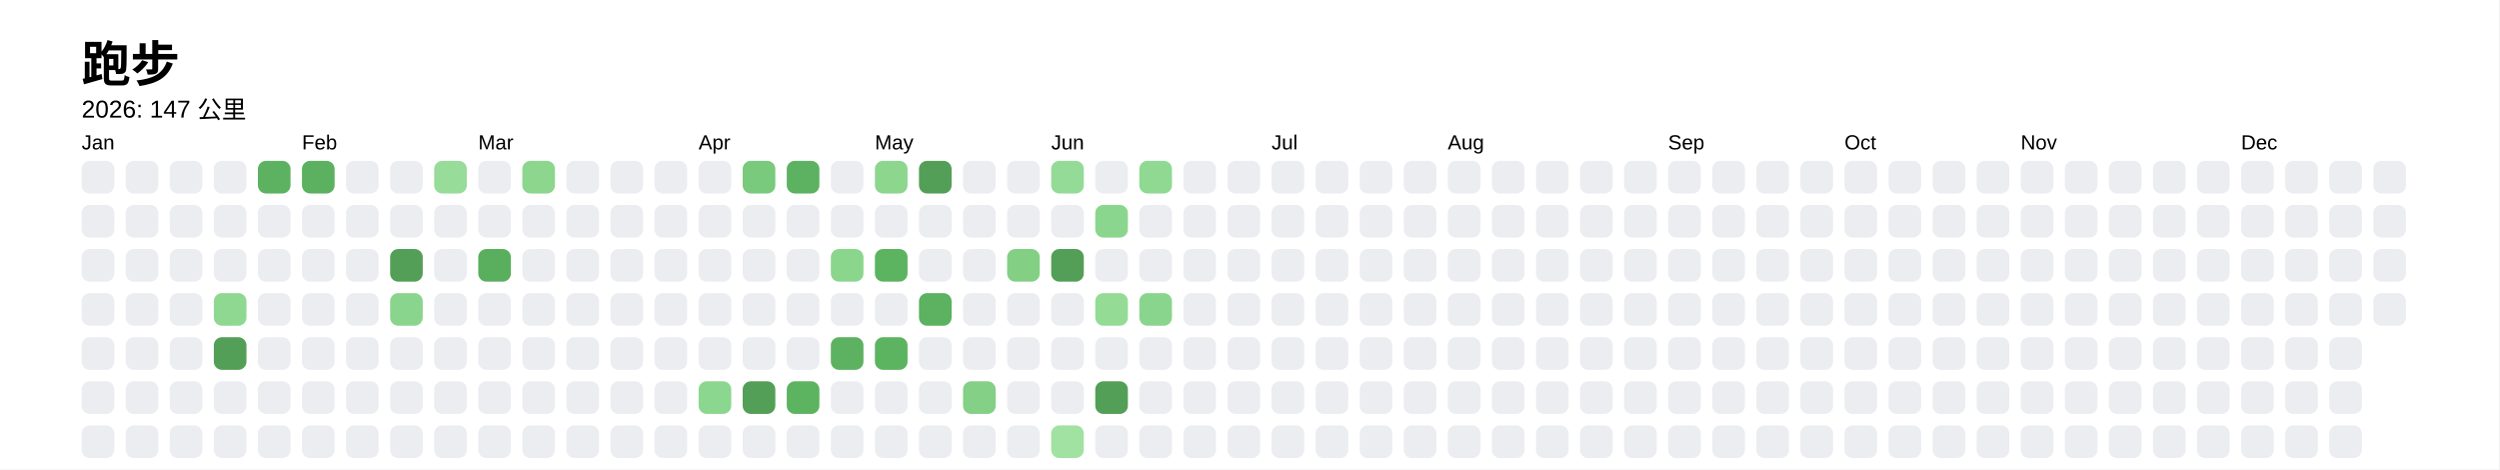
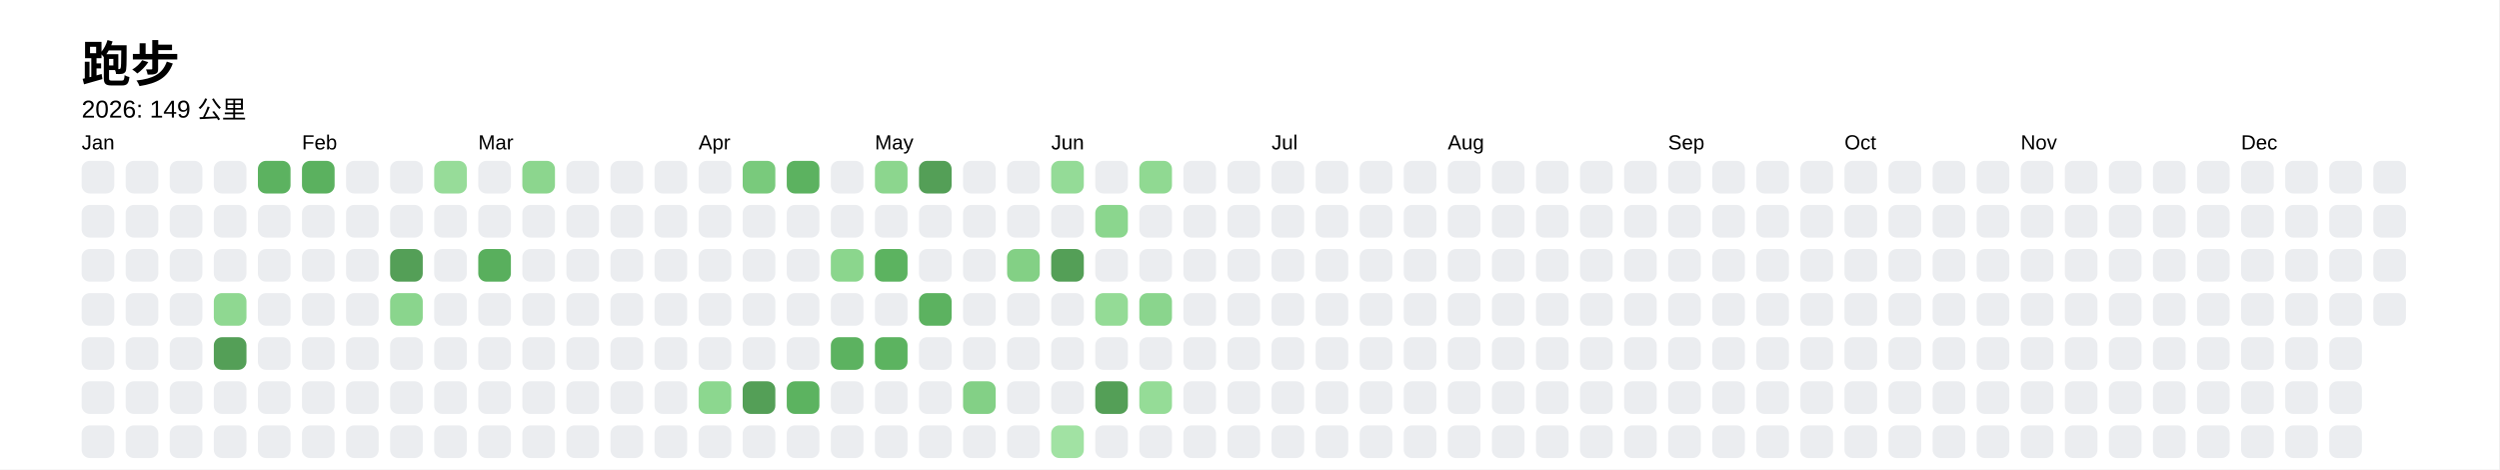
<svg xmlns="http://www.w3.org/2000/svg" baseProfile="full" height="57.5mm" version="1.1" viewBox="0,0,306.2,57.5" width="306.2mm">
  <defs />
  <rect fill="#FFFFFF" height="57.5" width="306.2" x="0" y="0" />
  <text fill="#000000" style="font-size:6px; font-family:Arial; font-weight:bold;" x="10" y="10">跑步</text>
-   <text fill="#000000" style="font-size:3px; font-family:Arial;" x="10" y="14.4">2026: 147 公里</text>
+   <text fill="#000000" style="font-size:3px; font-family:Arial;" x="10" y="14.4">2026: 149 公里</text>
  <text fill="#000000" style="font-size:2.5px; font-family:Arial" x="10" y="18.3">Jan</text>
  <rect fill="#EBEDF0" height="4" rx="1" ry="1" width="4" x="10" y="19.7" />
  <rect fill="#EBEDF0" height="4" rx="1" ry="1" width="4" x="10" y="25.1" />
  <rect fill="#EBEDF0" height="4" rx="1" ry="1" width="4" x="10" y="30.5" />
  <rect fill="#EBEDF0" height="4" rx="1" ry="1" width="4" x="10" y="35.9" />
  <rect fill="#EBEDF0" height="4" rx="1" ry="1" width="4" x="10" y="41.3" />
  <rect fill="#EBEDF0" height="4" rx="1" ry="1" width="4" x="10" y="46.7" />
  <rect fill="#EBEDF0" height="4" rx="1" ry="1" width="4" x="10" y="52.1" />
  <rect fill="#EBEDF0" height="4" rx="1" ry="1" width="4" x="15.4" y="19.7" />
  <rect fill="#EBEDF0" height="4" rx="1" ry="1" width="4" x="15.4" y="25.1" />
  <rect fill="#EBEDF0" height="4" rx="1" ry="1" width="4" x="15.4" y="30.5" />
  <rect fill="#EBEDF0" height="4" rx="1" ry="1" width="4" x="15.4" y="35.9" />
  <rect fill="#EBEDF0" height="4" rx="1" ry="1" width="4" x="15.4" y="41.3" />
  <rect fill="#EBEDF0" height="4" rx="1" ry="1" width="4" x="15.4" y="46.7" />
  <rect fill="#EBEDF0" height="4" rx="1" ry="1" width="4" x="15.4" y="52.1" />
  <rect fill="#EBEDF0" height="4" rx="1" ry="1" width="4" x="20.8" y="19.7" />
  <rect fill="#EBEDF0" height="4" rx="1" ry="1" width="4" x="20.8" y="25.1" />
  <rect fill="#EBEDF0" height="4" rx="1" ry="1" width="4" x="20.8" y="30.5" />
  <rect fill="#EBEDF0" height="4" rx="1" ry="1" width="4" x="20.8" y="35.9" />
  <rect fill="#EBEDF0" height="4" rx="1" ry="1" width="4" x="20.8" y="41.3" />
  <rect fill="#EBEDF0" height="4" rx="1" ry="1" width="4" x="20.8" y="46.7" />
  <rect fill="#EBEDF0" height="4" rx="1" ry="1" width="4" x="20.8" y="52.1" />
  <rect fill="#EBEDF0" height="4" rx="1" ry="1" width="4" x="26.2" y="19.7" />
  <rect fill="#EBEDF0" height="4" rx="1" ry="1" width="4" x="26.2" y="25.1" />
  <rect fill="#EBEDF0" height="4" rx="1" ry="1" width="4" x="26.2" y="30.5" />
  <rect fill="#8fd891" height="4" rx="1" ry="1" width="4" x="26.2" y="35.9" />
  <rect fill="#549F57" height="4" rx="1" ry="1" width="4" x="26.2" y="41.3" />
  <rect fill="#EBEDF0" height="4" rx="1" ry="1" width="4" x="26.2" y="46.7" />
  <rect fill="#EBEDF0" height="4" rx="1" ry="1" width="4" x="26.2" y="52.1" />
  <rect fill="#5cb260" height="4" rx="1" ry="1" width="4" x="31.6" y="19.7" />
  <rect fill="#EBEDF0" height="4" rx="1" ry="1" width="4" x="31.6" y="25.1" />
  <rect fill="#EBEDF0" height="4" rx="1" ry="1" width="4" x="31.6" y="30.5" />
  <rect fill="#EBEDF0" height="4" rx="1" ry="1" width="4" x="31.6" y="35.9" />
  <rect fill="#EBEDF0" height="4" rx="1" ry="1" width="4" x="31.6" y="41.3" />
  <rect fill="#EBEDF0" height="4" rx="1" ry="1" width="4" x="31.6" y="46.7" />
  <rect fill="#EBEDF0" height="4" rx="1" ry="1" width="4" x="31.6" y="52.1" />
  <text fill="#000000" style="font-size:2.5px; font-family:Arial" x="37.0" y="18.3">Feb</text>
  <rect fill="#5bb15f" height="4" rx="1" ry="1" width="4" x="37.0" y="19.7" />
  <rect fill="#EBEDF0" height="4" rx="1" ry="1" width="4" x="37.0" y="25.1" />
  <rect fill="#EBEDF0" height="4" rx="1" ry="1" width="4" x="37.0" y="30.5" />
  <rect fill="#EBEDF0" height="4" rx="1" ry="1" width="4" x="37.0" y="35.9" />
  <rect fill="#EBEDF0" height="4" rx="1" ry="1" width="4" x="37.0" y="41.3" />
  <rect fill="#EBEDF0" height="4" rx="1" ry="1" width="4" x="37.0" y="46.7" />
  <rect fill="#EBEDF0" height="4" rx="1" ry="1" width="4" x="37.0" y="52.1" />
  <rect fill="#EBEDF0" height="4" rx="1" ry="1" width="4" x="42.4" y="19.7" />
  <rect fill="#EBEDF0" height="4" rx="1" ry="1" width="4" x="42.4" y="25.1" />
  <rect fill="#EBEDF0" height="4" rx="1" ry="1" width="4" x="42.4" y="30.5" />
  <rect fill="#EBEDF0" height="4" rx="1" ry="1" width="4" x="42.4" y="35.9" />
  <rect fill="#EBEDF0" height="4" rx="1" ry="1" width="4" x="42.4" y="41.3" />
  <rect fill="#EBEDF0" height="4" rx="1" ry="1" width="4" x="42.4" y="46.7" />
  <rect fill="#EBEDF0" height="4" rx="1" ry="1" width="4" x="42.4" y="52.1" />
  <rect fill="#EBEDF0" height="4" rx="1" ry="1" width="4" x="47.8" y="19.7" />
  <rect fill="#EBEDF0" height="4" rx="1" ry="1" width="4" x="47.8" y="25.1" />
  <rect fill="#549F57" height="4" rx="1" ry="1" width="4" x="47.8" y="30.5" />
  <rect fill="#8ad58d" height="4" rx="1" ry="1" width="4" x="47.8" y="35.9" />
  <rect fill="#EBEDF0" height="4" rx="1" ry="1" width="4" x="47.8" y="41.3" />
  <rect fill="#EBEDF0" height="4" rx="1" ry="1" width="4" x="47.8" y="46.7" />
  <rect fill="#EBEDF0" height="4" rx="1" ry="1" width="4" x="47.8" y="52.1" />
  <rect fill="#97dc99" height="4" rx="1" ry="1" width="4" x="53.2" y="19.7" />
  <rect fill="#EBEDF0" height="4" rx="1" ry="1" width="4" x="53.2" y="25.1" />
  <rect fill="#EBEDF0" height="4" rx="1" ry="1" width="4" x="53.2" y="30.5" />
  <rect fill="#EBEDF0" height="4" rx="1" ry="1" width="4" x="53.2" y="35.9" />
  <rect fill="#EBEDF0" height="4" rx="1" ry="1" width="4" x="53.2" y="41.3" />
  <rect fill="#EBEDF0" height="4" rx="1" ry="1" width="4" x="53.2" y="46.7" />
  <rect fill="#EBEDF0" height="4" rx="1" ry="1" width="4" x="53.2" y="52.1" />
  <text fill="#000000" style="font-size:2.5px; font-family:Arial" x="58.6" y="18.3">Mar</text>
  <rect fill="#EBEDF0" height="4" rx="1" ry="1" width="4" x="58.6" y="19.7" />
  <rect fill="#EBEDF0" height="4" rx="1" ry="1" width="4" x="58.6" y="25.1" />
  <rect fill="#59af5d" height="4" rx="1" ry="1" width="4" x="58.6" y="30.5" />
  <rect fill="#EBEDF0" height="4" rx="1" ry="1" width="4" x="58.6" y="35.9" />
  <rect fill="#EBEDF0" height="4" rx="1" ry="1" width="4" x="58.6" y="41.3" />
  <rect fill="#EBEDF0" height="4" rx="1" ry="1" width="4" x="58.6" y="46.7" />
  <rect fill="#EBEDF0" height="4" rx="1" ry="1" width="4" x="58.6" y="52.1" />
  <rect fill="#8cd68e" height="4" rx="1" ry="1" width="4" x="64" y="19.7" />
  <rect fill="#EBEDF0" height="4" rx="1" ry="1" width="4" x="64" y="25.1" />
  <rect fill="#EBEDF0" height="4" rx="1" ry="1" width="4" x="64" y="30.5" />
  <rect fill="#EBEDF0" height="4" rx="1" ry="1" width="4" x="64" y="35.9" />
  <rect fill="#EBEDF0" height="4" rx="1" ry="1" width="4" x="64" y="41.3" />
  <rect fill="#EBEDF0" height="4" rx="1" ry="1" width="4" x="64" y="46.7" />
  <rect fill="#EBEDF0" height="4" rx="1" ry="1" width="4" x="64" y="52.1" />
  <rect fill="#EBEDF0" height="4" rx="1" ry="1" width="4" x="69.4" y="19.7" />
  <rect fill="#EBEDF0" height="4" rx="1" ry="1" width="4" x="69.4" y="25.1" />
  <rect fill="#EBEDF0" height="4" rx="1" ry="1" width="4" x="69.4" y="30.5" />
  <rect fill="#EBEDF0" height="4" rx="1" ry="1" width="4" x="69.4" y="35.9" />
  <rect fill="#EBEDF0" height="4" rx="1" ry="1" width="4" x="69.4" y="41.3" />
  <rect fill="#EBEDF0" height="4" rx="1" ry="1" width="4" x="69.4" y="46.7" />
  <rect fill="#EBEDF0" height="4" rx="1" ry="1" width="4" x="69.4" y="52.1" />
  <rect fill="#EBEDF0" height="4" rx="1" ry="1" width="4" x="74.8" y="19.7" />
  <rect fill="#EBEDF0" height="4" rx="1" ry="1" width="4" x="74.8" y="25.1" />
  <rect fill="#EBEDF0" height="4" rx="1" ry="1" width="4" x="74.8" y="30.5" />
  <rect fill="#EBEDF0" height="4" rx="1" ry="1" width="4" x="74.8" y="35.9" />
  <rect fill="#EBEDF0" height="4" rx="1" ry="1" width="4" x="74.8" y="41.3" />
  <rect fill="#EBEDF0" height="4" rx="1" ry="1" width="4" x="74.8" y="46.7" />
  <rect fill="#EBEDF0" height="4" rx="1" ry="1" width="4" x="74.8" y="52.1" />
  <rect fill="#EBEDF0" height="4" rx="1" ry="1" width="4" x="80.2" y="19.7" />
  <rect fill="#EBEDF0" height="4" rx="1" ry="1" width="4" x="80.2" y="25.1" />
  <rect fill="#EBEDF0" height="4" rx="1" ry="1" width="4" x="80.2" y="30.5" />
  <rect fill="#EBEDF0" height="4" rx="1" ry="1" width="4" x="80.2" y="35.9" />
  <rect fill="#EBEDF0" height="4" rx="1" ry="1" width="4" x="80.2" y="41.3" />
  <rect fill="#EBEDF0" height="4" rx="1" ry="1" width="4" x="80.2" y="46.7" />
  <rect fill="#EBEDF0" height="4" rx="1" ry="1" width="4" x="80.2" y="52.1" />
  <text fill="#000000" style="font-size:2.5px; font-family:Arial" x="85.6" y="18.3">Apr</text>
  <rect fill="#EBEDF0" height="4" rx="1" ry="1" width="4" x="85.6" y="19.7" />
  <rect fill="#EBEDF0" height="4" rx="1" ry="1" width="4" x="85.6" y="25.1" />
  <rect fill="#EBEDF0" height="4" rx="1" ry="1" width="4" x="85.6" y="30.5" />
  <rect fill="#EBEDF0" height="4" rx="1" ry="1" width="4" x="85.6" y="35.9" />
  <rect fill="#EBEDF0" height="4" rx="1" ry="1" width="4" x="85.6" y="41.3" />
  <rect fill="#8cd78f" height="4" rx="1" ry="1" width="4" x="85.6" y="46.7" />
  <rect fill="#EBEDF0" height="4" rx="1" ry="1" width="4" x="85.6" y="52.1" />
  <rect fill="#79ca7c" height="4" rx="1" ry="1" width="4" x="91" y="19.7" />
  <rect fill="#EBEDF0" height="4" rx="1" ry="1" width="4" x="91" y="25.1" />
  <rect fill="#EBEDF0" height="4" rx="1" ry="1" width="4" x="91" y="30.5" />
  <rect fill="#EBEDF0" height="4" rx="1" ry="1" width="4" x="91" y="35.9" />
  <rect fill="#EBEDF0" height="4" rx="1" ry="1" width="4" x="91" y="41.3" />
  <rect fill="#549F57" height="4" rx="1" ry="1" width="4" x="91" y="46.7" />
  <rect fill="#EBEDF0" height="4" rx="1" ry="1" width="4" x="91" y="52.1" />
  <rect fill="#5cb260" height="4" rx="1" ry="1" width="4" x="96.4" y="19.7" />
  <rect fill="#EBEDF0" height="4" rx="1" ry="1" width="4" x="96.4" y="25.1" />
  <rect fill="#EBEDF0" height="4" rx="1" ry="1" width="4" x="96.4" y="30.5" />
  <rect fill="#EBEDF0" height="4" rx="1" ry="1" width="4" x="96.4" y="35.9" />
  <rect fill="#EBEDF0" height="4" rx="1" ry="1" width="4" x="96.4" y="41.3" />
  <rect fill="#5cb360" height="4" rx="1" ry="1" width="4" x="96.4" y="46.7" />
  <rect fill="#EBEDF0" height="4" rx="1" ry="1" width="4" x="96.4" y="52.1" />
  <rect fill="#EBEDF0" height="4" rx="1" ry="1" width="4" x="101.8" y="19.7" />
  <rect fill="#EBEDF0" height="4" rx="1" ry="1" width="4" x="101.8" y="25.1" />
  <rect fill="#8bd68d" height="4" rx="1" ry="1" width="4" x="101.8" y="30.5" />
  <rect fill="#EBEDF0" height="4" rx="1" ry="1" width="4" x="101.8" y="35.9" />
  <rect fill="#5cb260" height="4" rx="1" ry="1" width="4" x="101.8" y="41.3" />
  <rect fill="#EBEDF0" height="4" rx="1" ry="1" width="4" x="101.8" y="46.7" />
  <rect fill="#EBEDF0" height="4" rx="1" ry="1" width="4" x="101.8" y="52.1" />
  <text fill="#000000" style="font-size:2.5px; font-family:Arial" x="107.2" y="18.3">May</text>
  <rect fill="#8cd68e" height="4" rx="1" ry="1" width="4" x="107.2" y="19.7" />
  <rect fill="#EBEDF0" height="4" rx="1" ry="1" width="4" x="107.2" y="25.1" />
  <rect fill="#5cb360" height="4" rx="1" ry="1" width="4" x="107.2" y="30.5" />
  <rect fill="#EBEDF0" height="4" rx="1" ry="1" width="4" x="107.2" y="35.9" />
  <rect fill="#5cb360" height="4" rx="1" ry="1" width="4" x="107.2" y="41.3" />
  <rect fill="#EBEDF0" height="4" rx="1" ry="1" width="4" x="107.2" y="46.7" />
  <rect fill="#EBEDF0" height="4" rx="1" ry="1" width="4" x="107.2" y="52.1" />
  <rect fill="#549F57" height="4" rx="1" ry="1" width="4" x="112.6" y="19.7" />
  <rect fill="#EBEDF0" height="4" rx="1" ry="1" width="4" x="112.6" y="25.1" />
  <rect fill="#EBEDF0" height="4" rx="1" ry="1" width="4" x="112.6" y="30.5" />
  <rect fill="#5cb260" height="4" rx="1" ry="1" width="4" x="112.6" y="35.9" />
  <rect fill="#EBEDF0" height="4" rx="1" ry="1" width="4" x="112.6" y="41.3" />
  <rect fill="#EBEDF0" height="4" rx="1" ry="1" width="4" x="112.6" y="46.7" />
  <rect fill="#EBEDF0" height="4" rx="1" ry="1" width="4" x="112.6" y="52.1" />
  <rect fill="#EBEDF0" height="4" rx="1" ry="1" width="4" x="118" y="19.7" />
  <rect fill="#EBEDF0" height="4" rx="1" ry="1" width="4" x="118" y="25.1" />
  <rect fill="#EBEDF0" height="4" rx="1" ry="1" width="4" x="118" y="30.5" />
  <rect fill="#EBEDF0" height="4" rx="1" ry="1" width="4" x="118" y="35.9" />
  <rect fill="#EBEDF0" height="4" rx="1" ry="1" width="4" x="118" y="41.3" />
  <rect fill="#83d086" height="4" rx="1" ry="1" width="4" x="118" y="46.7" />
  <rect fill="#EBEDF0" height="4" rx="1" ry="1" width="4" x="118" y="52.1" />
  <rect fill="#EBEDF0" height="4" rx="1" ry="1" width="4" x="123.4" y="19.7" />
  <rect fill="#EBEDF0" height="4" rx="1" ry="1" width="4" x="123.4" y="25.1" />
  <rect fill="#83d085" height="4" rx="1" ry="1" width="4" x="123.4" y="30.5" />
  <rect fill="#EBEDF0" height="4" rx="1" ry="1" width="4" x="123.4" y="35.9" />
  <rect fill="#EBEDF0" height="4" rx="1" ry="1" width="4" x="123.4" y="41.3" />
  <rect fill="#EBEDF0" height="4" rx="1" ry="1" width="4" x="123.4" y="46.7" />
  <rect fill="#EBEDF0" height="4" rx="1" ry="1" width="4" x="123.4" y="52.1" />
  <text fill="#000000" style="font-size:2.5px; font-family:Arial" x="128.8" y="18.3">Jun</text>
  <rect fill="#94db97" height="4" rx="1" ry="1" width="4" x="128.8" y="19.7" />
  <rect fill="#EBEDF0" height="4" rx="1" ry="1" width="4" x="128.8" y="25.1" />
  <rect fill="#549F57" height="4" rx="1" ry="1" width="4" x="128.8" y="30.5" />
  <rect fill="#EBEDF0" height="4" rx="1" ry="1" width="4" x="128.8" y="35.9" />
  <rect fill="#EBEDF0" height="4" rx="1" ry="1" width="4" x="128.8" y="41.3" />
  <rect fill="#EBEDF0" height="4" rx="1" ry="1" width="4" x="128.8" y="46.7" />
  <rect fill="#a1e2a3" height="4" rx="1" ry="1" width="4" x="128.8" y="52.1" />
  <rect fill="#EBEDF0" height="4" rx="1" ry="1" width="4" x="134.2" y="19.7" />
  <rect fill="#8bd68e" height="4" rx="1" ry="1" width="4" x="134.2" y="25.1" />
  <rect fill="#EBEDF0" height="4" rx="1" ry="1" width="4" x="134.2" y="30.5" />
  <rect fill="#94db96" height="4" rx="1" ry="1" width="4" x="134.2" y="35.9" />
  <rect fill="#EBEDF0" height="4" rx="1" ry="1" width="4" x="134.2" y="41.3" />
  <rect fill="#549F57" height="4" rx="1" ry="1" width="4" x="134.2" y="46.7" />
  <rect fill="#EBEDF0" height="4" rx="1" ry="1" width="4" x="134.2" y="52.1" />
  <rect fill="#90d992" height="4" rx="1" ry="1" width="4" x="139.6" y="19.7" />
  <rect fill="#EBEDF0" height="4" rx="1" ry="1" width="4" x="139.6" y="25.1" />
  <rect fill="#EBEDF0" height="4" rx="1" ry="1" width="4" x="139.6" y="30.5" />
  <rect fill="#8ad58d" height="4" rx="1" ry="1" width="4" x="139.6" y="35.9" />
  <rect fill="#EBEDF0" height="4" rx="1" ry="1" width="4" x="139.6" y="41.3" />
-   <rect fill="#EBEDF0" height="4" rx="1" ry="1" width="4" x="139.6" y="46.7" />
+   <rect fill="#95dc97" height="4" rx="1" ry="1" width="4" x="139.6" y="46.7" />
  <rect fill="#EBEDF0" height="4" rx="1" ry="1" width="4" x="139.6" y="52.1" />
  <rect fill="#EBEDF0" height="4" rx="1" ry="1" width="4" x="145" y="19.7" />
  <rect fill="#EBEDF0" height="4" rx="1" ry="1" width="4" x="145" y="25.1" />
  <rect fill="#EBEDF0" height="4" rx="1" ry="1" width="4" x="145" y="30.5" />
  <rect fill="#EBEDF0" height="4" rx="1" ry="1" width="4" x="145" y="35.9" />
  <rect fill="#EBEDF0" height="4" rx="1" ry="1" width="4" x="145" y="41.3" />
  <rect fill="#EBEDF0" height="4" rx="1" ry="1" width="4" x="145" y="46.7" />
  <rect fill="#EBEDF0" height="4" rx="1" ry="1" width="4" x="145" y="52.1" />
  <rect fill="#EBEDF0" height="4" rx="1" ry="1" width="4" x="150.4" y="19.7" />
  <rect fill="#EBEDF0" height="4" rx="1" ry="1" width="4" x="150.4" y="25.1" />
  <rect fill="#EBEDF0" height="4" rx="1" ry="1" width="4" x="150.4" y="30.5" />
  <rect fill="#EBEDF0" height="4" rx="1" ry="1" width="4" x="150.4" y="35.9" />
  <rect fill="#EBEDF0" height="4" rx="1" ry="1" width="4" x="150.4" y="41.3" />
  <rect fill="#EBEDF0" height="4" rx="1" ry="1" width="4" x="150.4" y="46.7" />
  <rect fill="#EBEDF0" height="4" rx="1" ry="1" width="4" x="150.4" y="52.1" />
  <text fill="#000000" style="font-size:2.5px; font-family:Arial" x="155.8" y="18.3">Jul</text>
  <rect fill="#EBEDF0" height="4" rx="1" ry="1" width="4" x="155.8" y="19.7" />
  <rect fill="#EBEDF0" height="4" rx="1" ry="1" width="4" x="155.8" y="25.1" />
  <rect fill="#EBEDF0" height="4" rx="1" ry="1" width="4" x="155.8" y="30.5" />
  <rect fill="#EBEDF0" height="4" rx="1" ry="1" width="4" x="155.8" y="35.9" />
  <rect fill="#EBEDF0" height="4" rx="1" ry="1" width="4" x="155.8" y="41.3" />
  <rect fill="#EBEDF0" height="4" rx="1" ry="1" width="4" x="155.8" y="46.7" />
  <rect fill="#EBEDF0" height="4" rx="1" ry="1" width="4" x="155.8" y="52.1" />
  <rect fill="#EBEDF0" height="4" rx="1" ry="1" width="4" x="161.2" y="19.7" />
  <rect fill="#EBEDF0" height="4" rx="1" ry="1" width="4" x="161.2" y="25.1" />
  <rect fill="#EBEDF0" height="4" rx="1" ry="1" width="4" x="161.2" y="30.5" />
  <rect fill="#EBEDF0" height="4" rx="1" ry="1" width="4" x="161.2" y="35.9" />
  <rect fill="#EBEDF0" height="4" rx="1" ry="1" width="4" x="161.2" y="41.3" />
  <rect fill="#EBEDF0" height="4" rx="1" ry="1" width="4" x="161.2" y="46.7" />
  <rect fill="#EBEDF0" height="4" rx="1" ry="1" width="4" x="161.2" y="52.1" />
  <rect fill="#EBEDF0" height="4" rx="1" ry="1" width="4" x="166.6" y="19.7" />
  <rect fill="#EBEDF0" height="4" rx="1" ry="1" width="4" x="166.6" y="25.1" />
  <rect fill="#EBEDF0" height="4" rx="1" ry="1" width="4" x="166.6" y="30.5" />
  <rect fill="#EBEDF0" height="4" rx="1" ry="1" width="4" x="166.6" y="35.9" />
  <rect fill="#EBEDF0" height="4" rx="1" ry="1" width="4" x="166.6" y="41.3" />
  <rect fill="#EBEDF0" height="4" rx="1" ry="1" width="4" x="166.6" y="46.7" />
  <rect fill="#EBEDF0" height="4" rx="1" ry="1" width="4" x="166.6" y="52.1" />
  <rect fill="#EBEDF0" height="4" rx="1" ry="1" width="4" x="172" y="19.7" />
  <rect fill="#EBEDF0" height="4" rx="1" ry="1" width="4" x="172" y="25.1" />
  <rect fill="#EBEDF0" height="4" rx="1" ry="1" width="4" x="172" y="30.5" />
  <rect fill="#EBEDF0" height="4" rx="1" ry="1" width="4" x="172" y="35.9" />
  <rect fill="#EBEDF0" height="4" rx="1" ry="1" width="4" x="172" y="41.3" />
  <rect fill="#EBEDF0" height="4" rx="1" ry="1" width="4" x="172" y="46.7" />
  <rect fill="#EBEDF0" height="4" rx="1" ry="1" width="4" x="172" y="52.1" />
  <text fill="#000000" style="font-size:2.5px; font-family:Arial" x="177.4" y="18.3">Aug</text>
  <rect fill="#EBEDF0" height="4" rx="1" ry="1" width="4" x="177.4" y="19.7" />
  <rect fill="#EBEDF0" height="4" rx="1" ry="1" width="4" x="177.4" y="25.1" />
  <rect fill="#EBEDF0" height="4" rx="1" ry="1" width="4" x="177.4" y="30.5" />
  <rect fill="#EBEDF0" height="4" rx="1" ry="1" width="4" x="177.4" y="35.9" />
  <rect fill="#EBEDF0" height="4" rx="1" ry="1" width="4" x="177.4" y="41.3" />
  <rect fill="#EBEDF0" height="4" rx="1" ry="1" width="4" x="177.4" y="46.7" />
  <rect fill="#EBEDF0" height="4" rx="1" ry="1" width="4" x="177.4" y="52.1" />
  <rect fill="#EBEDF0" height="4" rx="1" ry="1" width="4" x="182.8" y="19.7" />
  <rect fill="#EBEDF0" height="4" rx="1" ry="1" width="4" x="182.8" y="25.1" />
  <rect fill="#EBEDF0" height="4" rx="1" ry="1" width="4" x="182.8" y="30.5" />
  <rect fill="#EBEDF0" height="4" rx="1" ry="1" width="4" x="182.8" y="35.9" />
  <rect fill="#EBEDF0" height="4" rx="1" ry="1" width="4" x="182.8" y="41.3" />
  <rect fill="#EBEDF0" height="4" rx="1" ry="1" width="4" x="182.8" y="46.7" />
  <rect fill="#EBEDF0" height="4" rx="1" ry="1" width="4" x="182.8" y="52.1" />
  <rect fill="#EBEDF0" height="4" rx="1" ry="1" width="4" x="188.2" y="19.7" />
  <rect fill="#EBEDF0" height="4" rx="1" ry="1" width="4" x="188.2" y="25.1" />
  <rect fill="#EBEDF0" height="4" rx="1" ry="1" width="4" x="188.2" y="30.5" />
  <rect fill="#EBEDF0" height="4" rx="1" ry="1" width="4" x="188.2" y="35.9" />
  <rect fill="#EBEDF0" height="4" rx="1" ry="1" width="4" x="188.2" y="41.3" />
  <rect fill="#EBEDF0" height="4" rx="1" ry="1" width="4" x="188.2" y="46.7" />
  <rect fill="#EBEDF0" height="4" rx="1" ry="1" width="4" x="188.2" y="52.1" />
  <rect fill="#EBEDF0" height="4" rx="1" ry="1" width="4" x="193.6" y="19.7" />
  <rect fill="#EBEDF0" height="4" rx="1" ry="1" width="4" x="193.6" y="25.1" />
  <rect fill="#EBEDF0" height="4" rx="1" ry="1" width="4" x="193.6" y="30.5" />
  <rect fill="#EBEDF0" height="4" rx="1" ry="1" width="4" x="193.6" y="35.9" />
  <rect fill="#EBEDF0" height="4" rx="1" ry="1" width="4" x="193.6" y="41.3" />
  <rect fill="#EBEDF0" height="4" rx="1" ry="1" width="4" x="193.6" y="46.7" />
  <rect fill="#EBEDF0" height="4" rx="1" ry="1" width="4" x="193.6" y="52.1" />
  <rect fill="#EBEDF0" height="4" rx="1" ry="1" width="4" x="199" y="19.7" />
  <rect fill="#EBEDF0" height="4" rx="1" ry="1" width="4" x="199" y="25.1" />
  <rect fill="#EBEDF0" height="4" rx="1" ry="1" width="4" x="199" y="30.5" />
  <rect fill="#EBEDF0" height="4" rx="1" ry="1" width="4" x="199" y="35.9" />
  <rect fill="#EBEDF0" height="4" rx="1" ry="1" width="4" x="199" y="41.3" />
  <rect fill="#EBEDF0" height="4" rx="1" ry="1" width="4" x="199" y="46.7" />
  <rect fill="#EBEDF0" height="4" rx="1" ry="1" width="4" x="199" y="52.1" />
  <text fill="#000000" style="font-size:2.5px; font-family:Arial" x="204.4" y="18.3">Sep</text>
  <rect fill="#EBEDF0" height="4" rx="1" ry="1" width="4" x="204.4" y="19.7" />
  <rect fill="#EBEDF0" height="4" rx="1" ry="1" width="4" x="204.4" y="25.1" />
  <rect fill="#EBEDF0" height="4" rx="1" ry="1" width="4" x="204.4" y="30.5" />
  <rect fill="#EBEDF0" height="4" rx="1" ry="1" width="4" x="204.4" y="35.9" />
  <rect fill="#EBEDF0" height="4" rx="1" ry="1" width="4" x="204.4" y="41.3" />
  <rect fill="#EBEDF0" height="4" rx="1" ry="1" width="4" x="204.4" y="46.7" />
  <rect fill="#EBEDF0" height="4" rx="1" ry="1" width="4" x="204.4" y="52.1" />
  <rect fill="#EBEDF0" height="4" rx="1" ry="1" width="4" x="209.8" y="19.7" />
  <rect fill="#EBEDF0" height="4" rx="1" ry="1" width="4" x="209.8" y="25.1" />
  <rect fill="#EBEDF0" height="4" rx="1" ry="1" width="4" x="209.8" y="30.5" />
  <rect fill="#EBEDF0" height="4" rx="1" ry="1" width="4" x="209.8" y="35.9" />
  <rect fill="#EBEDF0" height="4" rx="1" ry="1" width="4" x="209.8" y="41.3" />
  <rect fill="#EBEDF0" height="4" rx="1" ry="1" width="4" x="209.8" y="46.7" />
  <rect fill="#EBEDF0" height="4" rx="1" ry="1" width="4" x="209.8" y="52.1" />
  <rect fill="#EBEDF0" height="4" rx="1" ry="1" width="4" x="215.2" y="19.7" />
  <rect fill="#EBEDF0" height="4" rx="1" ry="1" width="4" x="215.2" y="25.1" />
  <rect fill="#EBEDF0" height="4" rx="1" ry="1" width="4" x="215.2" y="30.5" />
  <rect fill="#EBEDF0" height="4" rx="1" ry="1" width="4" x="215.2" y="35.9" />
  <rect fill="#EBEDF0" height="4" rx="1" ry="1" width="4" x="215.2" y="41.3" />
  <rect fill="#EBEDF0" height="4" rx="1" ry="1" width="4" x="215.2" y="46.7" />
  <rect fill="#EBEDF0" height="4" rx="1" ry="1" width="4" x="215.2" y="52.1" />
  <rect fill="#EBEDF0" height="4" rx="1" ry="1" width="4" x="220.6" y="19.7" />
  <rect fill="#EBEDF0" height="4" rx="1" ry="1" width="4" x="220.6" y="25.1" />
  <rect fill="#EBEDF0" height="4" rx="1" ry="1" width="4" x="220.6" y="30.5" />
  <rect fill="#EBEDF0" height="4" rx="1" ry="1" width="4" x="220.6" y="35.9" />
  <rect fill="#EBEDF0" height="4" rx="1" ry="1" width="4" x="220.6" y="41.3" />
  <rect fill="#EBEDF0" height="4" rx="1" ry="1" width="4" x="220.6" y="46.7" />
  <rect fill="#EBEDF0" height="4" rx="1" ry="1" width="4" x="220.6" y="52.1" />
  <text fill="#000000" style="font-size:2.5px; font-family:Arial" x="226" y="18.3">Oct</text>
  <rect fill="#EBEDF0" height="4" rx="1" ry="1" width="4" x="226" y="19.7" />
  <rect fill="#EBEDF0" height="4" rx="1" ry="1" width="4" x="226" y="25.1" />
  <rect fill="#EBEDF0" height="4" rx="1" ry="1" width="4" x="226" y="30.5" />
  <rect fill="#EBEDF0" height="4" rx="1" ry="1" width="4" x="226" y="35.9" />
  <rect fill="#EBEDF0" height="4" rx="1" ry="1" width="4" x="226" y="41.3" />
  <rect fill="#EBEDF0" height="4" rx="1" ry="1" width="4" x="226" y="46.7" />
  <rect fill="#EBEDF0" height="4" rx="1" ry="1" width="4" x="226" y="52.1" />
  <rect fill="#EBEDF0" height="4" rx="1" ry="1" width="4" x="231.4" y="19.7" />
  <rect fill="#EBEDF0" height="4" rx="1" ry="1" width="4" x="231.4" y="25.1" />
  <rect fill="#EBEDF0" height="4" rx="1" ry="1" width="4" x="231.4" y="30.5" />
  <rect fill="#EBEDF0" height="4" rx="1" ry="1" width="4" x="231.4" y="35.9" />
  <rect fill="#EBEDF0" height="4" rx="1" ry="1" width="4" x="231.4" y="41.3" />
  <rect fill="#EBEDF0" height="4" rx="1" ry="1" width="4" x="231.4" y="46.7" />
  <rect fill="#EBEDF0" height="4" rx="1" ry="1" width="4" x="231.4" y="52.1" />
  <rect fill="#EBEDF0" height="4" rx="1" ry="1" width="4" x="236.8" y="19.7" />
  <rect fill="#EBEDF0" height="4" rx="1" ry="1" width="4" x="236.8" y="25.1" />
  <rect fill="#EBEDF0" height="4" rx="1" ry="1" width="4" x="236.8" y="30.5" />
  <rect fill="#EBEDF0" height="4" rx="1" ry="1" width="4" x="236.8" y="35.9" />
  <rect fill="#EBEDF0" height="4" rx="1" ry="1" width="4" x="236.8" y="41.3" />
  <rect fill="#EBEDF0" height="4" rx="1" ry="1" width="4" x="236.8" y="46.7" />
  <rect fill="#EBEDF0" height="4" rx="1" ry="1" width="4" x="236.8" y="52.1" />
  <rect fill="#EBEDF0" height="4" rx="1" ry="1" width="4" x="242.2" y="19.7" />
  <rect fill="#EBEDF0" height="4" rx="1" ry="1" width="4" x="242.2" y="25.1" />
  <rect fill="#EBEDF0" height="4" rx="1" ry="1" width="4" x="242.2" y="30.5" />
  <rect fill="#EBEDF0" height="4" rx="1" ry="1" width="4" x="242.2" y="35.9" />
  <rect fill="#EBEDF0" height="4" rx="1" ry="1" width="4" x="242.2" y="41.3" />
  <rect fill="#EBEDF0" height="4" rx="1" ry="1" width="4" x="242.2" y="46.7" />
  <rect fill="#EBEDF0" height="4" rx="1" ry="1" width="4" x="242.2" y="52.1" />
  <text fill="#000000" style="font-size:2.5px; font-family:Arial" x="247.6" y="18.3">Nov</text>
  <rect fill="#EBEDF0" height="4" rx="1" ry="1" width="4" x="247.6" y="19.7" />
  <rect fill="#EBEDF0" height="4" rx="1" ry="1" width="4" x="247.6" y="25.1" />
  <rect fill="#EBEDF0" height="4" rx="1" ry="1" width="4" x="247.6" y="30.5" />
  <rect fill="#EBEDF0" height="4" rx="1" ry="1" width="4" x="247.6" y="35.9" />
  <rect fill="#EBEDF0" height="4" rx="1" ry="1" width="4" x="247.6" y="41.3" />
  <rect fill="#EBEDF0" height="4" rx="1" ry="1" width="4" x="247.6" y="46.7" />
  <rect fill="#EBEDF0" height="4" rx="1" ry="1" width="4" x="247.6" y="52.1" />
  <rect fill="#EBEDF0" height="4" rx="1" ry="1" width="4" x="253" y="19.7" />
  <rect fill="#EBEDF0" height="4" rx="1" ry="1" width="4" x="253" y="25.1" />
  <rect fill="#EBEDF0" height="4" rx="1" ry="1" width="4" x="253" y="30.5" />
  <rect fill="#EBEDF0" height="4" rx="1" ry="1" width="4" x="253" y="35.9" />
  <rect fill="#EBEDF0" height="4" rx="1" ry="1" width="4" x="253" y="41.3" />
  <rect fill="#EBEDF0" height="4" rx="1" ry="1" width="4" x="253" y="46.7" />
  <rect fill="#EBEDF0" height="4" rx="1" ry="1" width="4" x="253" y="52.1" />
  <rect fill="#EBEDF0" height="4" rx="1" ry="1" width="4" x="258.4" y="19.7" />
  <rect fill="#EBEDF0" height="4" rx="1" ry="1" width="4" x="258.4" y="25.1" />
  <rect fill="#EBEDF0" height="4" rx="1" ry="1" width="4" x="258.4" y="30.5" />
  <rect fill="#EBEDF0" height="4" rx="1" ry="1" width="4" x="258.4" y="35.9" />
  <rect fill="#EBEDF0" height="4" rx="1" ry="1" width="4" x="258.4" y="41.3" />
  <rect fill="#EBEDF0" height="4" rx="1" ry="1" width="4" x="258.4" y="46.7" />
  <rect fill="#EBEDF0" height="4" rx="1" ry="1" width="4" x="258.4" y="52.1" />
  <rect fill="#EBEDF0" height="4" rx="1" ry="1" width="4" x="263.8" y="19.7" />
  <rect fill="#EBEDF0" height="4" rx="1" ry="1" width="4" x="263.8" y="25.1" />
  <rect fill="#EBEDF0" height="4" rx="1" ry="1" width="4" x="263.8" y="30.5" />
  <rect fill="#EBEDF0" height="4" rx="1" ry="1" width="4" x="263.8" y="35.9" />
  <rect fill="#EBEDF0" height="4" rx="1" ry="1" width="4" x="263.8" y="41.3" />
  <rect fill="#EBEDF0" height="4" rx="1" ry="1" width="4" x="263.8" y="46.7" />
  <rect fill="#EBEDF0" height="4" rx="1" ry="1" width="4" x="263.8" y="52.1" />
  <rect fill="#EBEDF0" height="4" rx="1" ry="1" width="4" x="269.2" y="19.7" />
  <rect fill="#EBEDF0" height="4" rx="1" ry="1" width="4" x="269.2" y="25.1" />
  <rect fill="#EBEDF0" height="4" rx="1" ry="1" width="4" x="269.2" y="30.5" />
  <rect fill="#EBEDF0" height="4" rx="1" ry="1" width="4" x="269.2" y="35.9" />
  <rect fill="#EBEDF0" height="4" rx="1" ry="1" width="4" x="269.2" y="41.3" />
  <rect fill="#EBEDF0" height="4" rx="1" ry="1" width="4" x="269.2" y="46.7" />
  <rect fill="#EBEDF0" height="4" rx="1" ry="1" width="4" x="269.2" y="52.1" />
  <text fill="#000000" style="font-size:2.5px; font-family:Arial" x="274.6" y="18.3">Dec</text>
  <rect fill="#EBEDF0" height="4" rx="1" ry="1" width="4" x="274.6" y="19.7" />
  <rect fill="#EBEDF0" height="4" rx="1" ry="1" width="4" x="274.6" y="25.1" />
  <rect fill="#EBEDF0" height="4" rx="1" ry="1" width="4" x="274.6" y="30.5" />
  <rect fill="#EBEDF0" height="4" rx="1" ry="1" width="4" x="274.6" y="35.9" />
  <rect fill="#EBEDF0" height="4" rx="1" ry="1" width="4" x="274.6" y="41.3" />
  <rect fill="#EBEDF0" height="4" rx="1" ry="1" width="4" x="274.6" y="46.7" />
  <rect fill="#EBEDF0" height="4" rx="1" ry="1" width="4" x="274.6" y="52.1" />
  <rect fill="#EBEDF0" height="4" rx="1" ry="1" width="4" x="280" y="19.7" />
  <rect fill="#EBEDF0" height="4" rx="1" ry="1" width="4" x="280" y="25.1" />
  <rect fill="#EBEDF0" height="4" rx="1" ry="1" width="4" x="280" y="30.5" />
  <rect fill="#EBEDF0" height="4" rx="1" ry="1" width="4" x="280" y="35.9" />
  <rect fill="#EBEDF0" height="4" rx="1" ry="1" width="4" x="280" y="41.3" />
  <rect fill="#EBEDF0" height="4" rx="1" ry="1" width="4" x="280" y="46.7" />
  <rect fill="#EBEDF0" height="4" rx="1" ry="1" width="4" x="280" y="52.1" />
  <rect fill="#EBEDF0" height="4" rx="1" ry="1" width="4" x="285.4" y="19.7" />
  <rect fill="#EBEDF0" height="4" rx="1" ry="1" width="4" x="285.4" y="25.1" />
  <rect fill="#EBEDF0" height="4" rx="1" ry="1" width="4" x="285.4" y="30.5" />
  <rect fill="#EBEDF0" height="4" rx="1" ry="1" width="4" x="285.4" y="35.9" />
  <rect fill="#EBEDF0" height="4" rx="1" ry="1" width="4" x="285.4" y="41.3" />
  <rect fill="#EBEDF0" height="4" rx="1" ry="1" width="4" x="285.4" y="46.7" />
  <rect fill="#EBEDF0" height="4" rx="1" ry="1" width="4" x="285.4" y="52.1" />
  <rect fill="#EBEDF0" height="4" rx="1" ry="1" width="4" x="290.8" y="19.7" />
  <rect fill="#EBEDF0" height="4" rx="1" ry="1" width="4" x="290.8" y="25.1" />
  <rect fill="#EBEDF0" height="4" rx="1" ry="1" width="4" x="290.8" y="30.5" />
  <rect fill="#EBEDF0" height="4" rx="1" ry="1" width="4" x="290.8" y="35.9" />
</svg>
